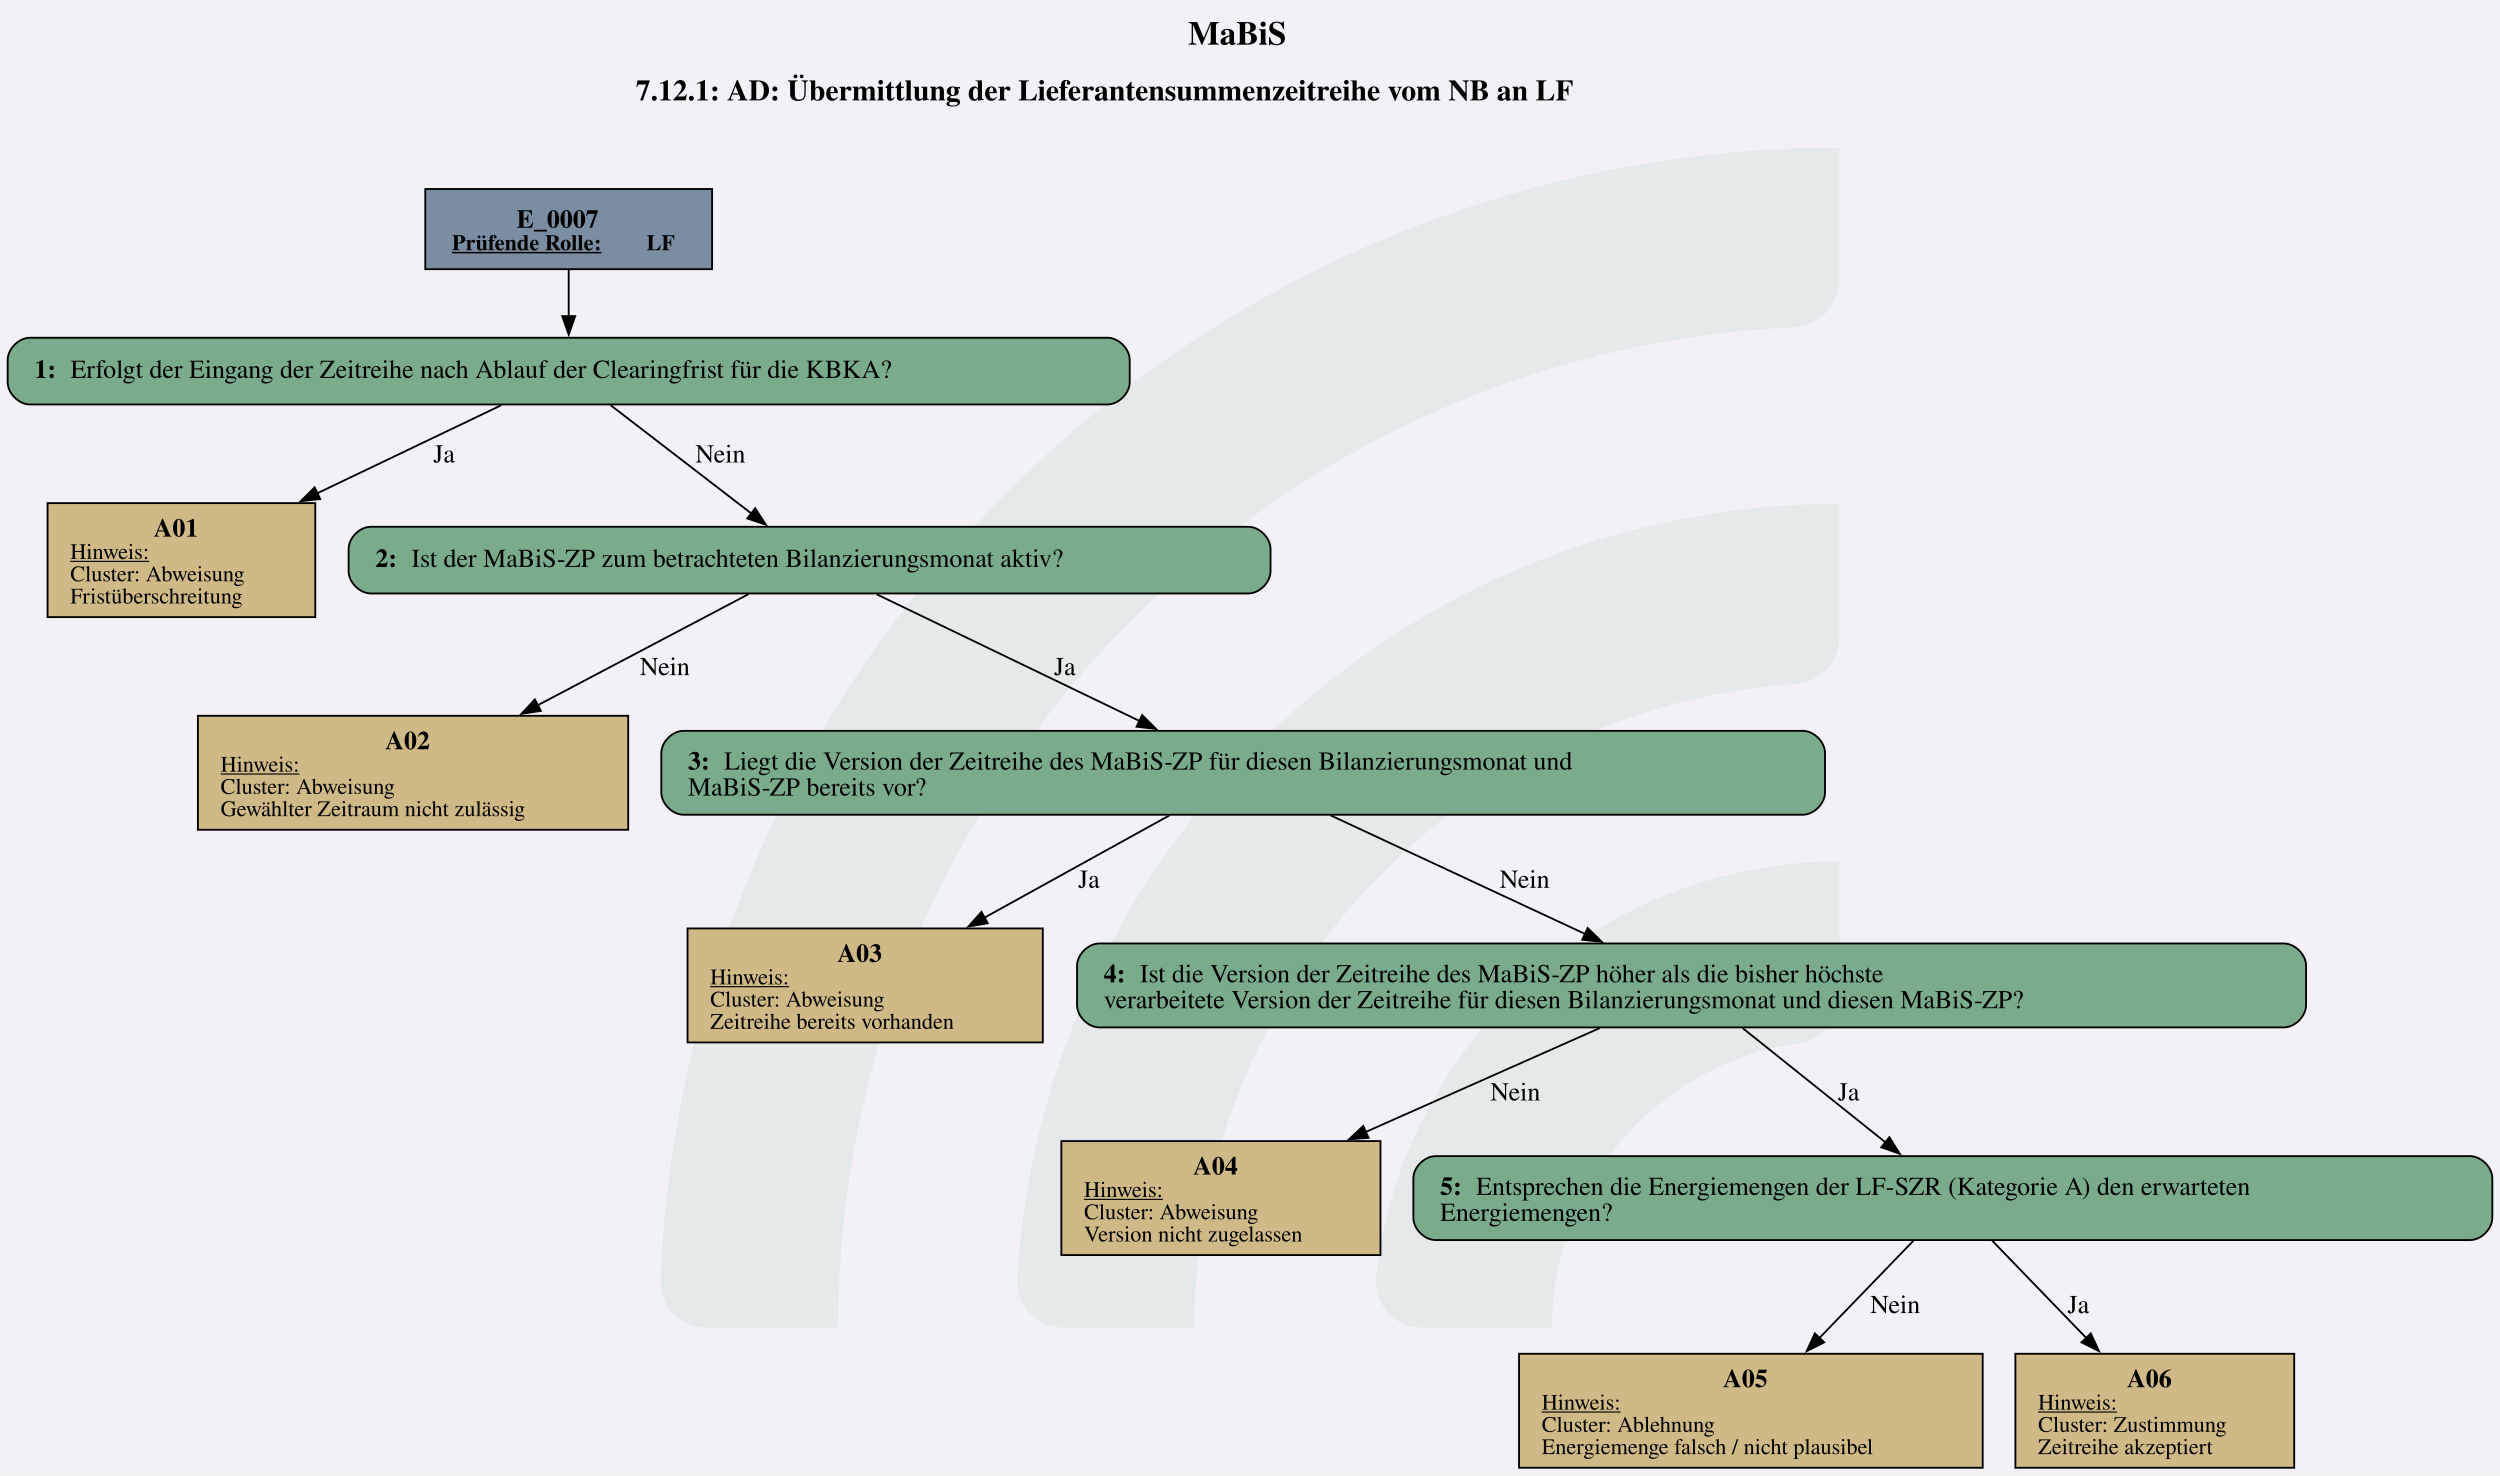
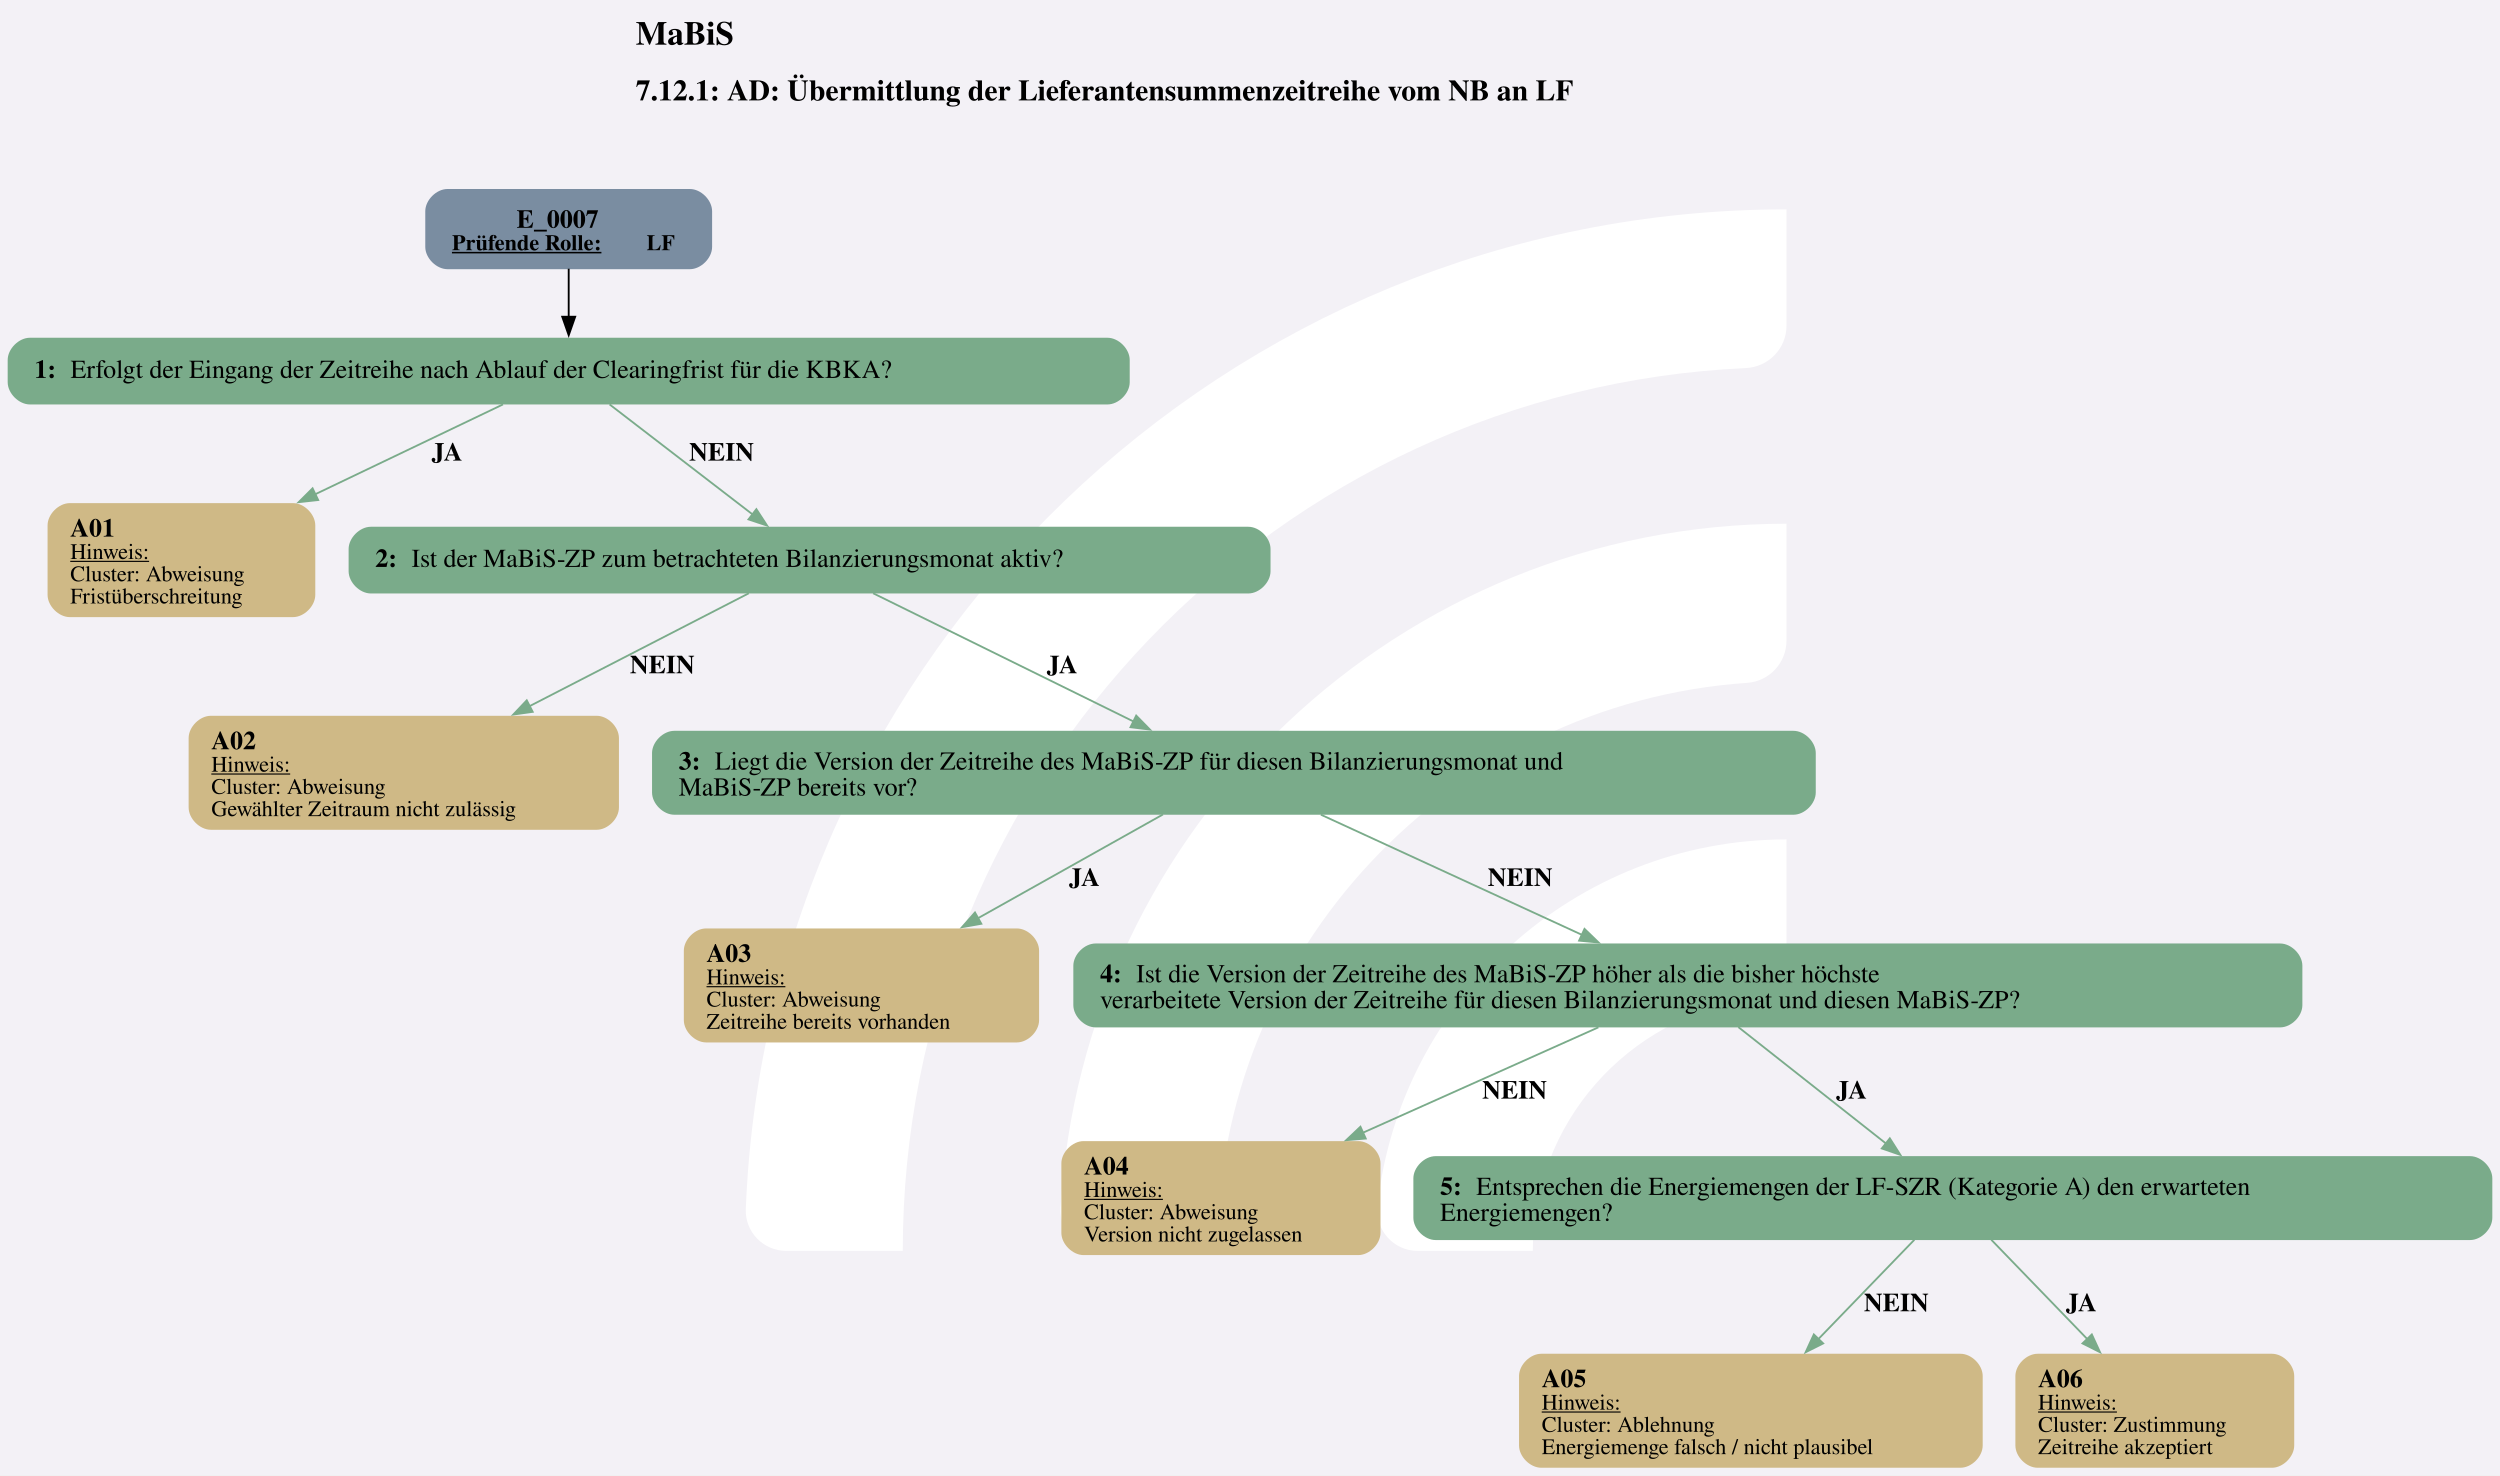
<svg xmlns="http://www.w3.org/2000/svg" version="1.1" width="1798.667px" viewBox="0 0 1798.667 1061.333" height="1061.333px">
  <g>
    <svg version="1.1" width="1798.667px" viewBox="0 0 1798.667 1061.333" height="1061.333px">
      <polygon fill="#f3f1f6" points="0,0 1798.667,0 1798.667,1061.333 0,1061.333" />
      <g>
-         <g transform="translate(475.1149, 106.1333) scale(1 1) translate(0, 0) scale(4.800003 4.800003) ">
-           <defs id="defs2">
-             <clipPath clipPathUnits="userSpaceOnUse" id="clipPath23">
-               <path d="M 0,568.156 H 579.236 V 0 H 0 Z" id="path21" />
-             </clipPath>
+         <g transform="translate(466.5209, 106.1333) scale(1 1) translate(0, 0) scale(1.494415 1.494415) ">
+           <defs>
+             <style>.cls-1{fill:#fff;}</style>
          </defs>
-           <g id="layer1" transform="translate(-16.54194,-55.30527)">
-             <g id="g19" clip-path="url(#clipPath23)" transform="matrix(0.3527778,0,0,-0.3527778,0.01017023,243.7368)" style="opacity:0.2">
-               <g id="g25" transform="translate(122.444,32.7195)">
-                 <path d="m 0,0 h -56.104 c -11,0 -19.898,9.123 -19.463,20.115 10.594,267.191 231.277,481.302 501.029,481.302 v -56.02 c 0,-10.98 -8.688,-19.892 -19.658,-20.393 C 180.29,414.697 0,228.005 0,0" style="fill:#6ead83;fill-opacity:0.5;fill-rule:nonzero;stroke:none" id="path27" />
-               </g>
-               <g id="g29" transform="translate(273.7828,32.7195)">
-                 <path d="m 0,0 h -55.926 c -11.228,0 -20.091,9.482 -19.435,20.69 10.744,183.439 163.389,329.388 349.485,329.388 v -56.263 c 0,-10.709 -8.273,-19.617 -18.957,-20.35 C 112.819,263.696 0,144.774 0,0" style="fill:#6ead83;fill-opacity:0.5;fill-rule:nonzero;stroke:none" id="path31" />
-               </g>
-               <g id="g33" transform="translate(425.7667,32.7195)">
-                 <path d="m 0,0 h -55.445 c -11.653,0 -20.604,10.17 -19.334,21.753 10.866,99.032 95.031,176.341 196.919,176.341 v -57.011 c 0,-10.046 -7.283,-18.755 -17.229,-20.165 C 45.688,112.522 0,61.497 0,0" style="fill:#6ead83;fill-opacity:0.5;fill-rule:nonzero;stroke:none" id="path35" />
-               </g>
-             </g>
-           </g>
+           <path class="cls-1" d="M122.44,531.2h-56.1c-11,0-19.9-9.12-19.46-20.11C57.47,243.89,278.15,29.78,547.91,29.78v56.02c0,10.98-8.69,19.89-19.66,20.39-225.51,10.31-405.8,197-405.8,425Z" />
+           <path class="cls-1" d="M273.78,531.2h-55.93c-11.23,0-20.09-9.48-19.43-20.69,10.74-183.44,163.39-329.39,349.48-329.39v56.26c0,10.71-8.27,19.62-18.96,20.35-142.35,9.77-255.17,128.69-255.17,273.46Z" />
+           <path class="cls-1" d="M425.77,531.2h-55.45c-11.65,0-20.6-10.17-19.33-21.75,10.87-99.03,95.03-176.34,196.92-176.34v57.01c0,10.05-7.28,18.75-17.23,20.16-59.22,8.4-104.91,59.42-104.91,120.92Z" />
        </g>
        <svg width="1349pt" height="796pt" viewBox="0.00 0.00 1348.93 796.13">
          <g id="graph0" class="graph" transform="scale(1 1) rotate(0) translate(4 792.13)">
-             <text text-anchor="start" x="637.09" y="-768.03" font-family="Times,serif" font-weight="bold" font-size="18.00">MaBiS</text>
+             <text text-anchor="start" x="338.96" y="-768.03" font-family="Times,serif" font-weight="bold" font-size="18.00">MaBiS</text>
            <text text-anchor="start" x="338.96" y="-737.93" font-family="Times,serif" font-weight="bold" font-size="16.00">7.12.1: AD: Übermittlung der Lieferantensummenzeitreihe vom NB an LF</text>
            <g id="node1" class="node">
-               <polygon fill="#7a8da1" stroke="black" points="380.17,-690.13 225.37,-690.13 225.37,-646.85 380.17,-646.85 380.17,-690.13" />
+               <path fill="#7a8da1" stroke="black" stroke-width="0" d="M368.17,-690.13C368.17,-690.13 237.37,-690.13 237.37,-690.13 231.37,-690.13 225.37,-684.13 225.37,-678.13 225.37,-678.13 225.37,-658.85 225.37,-658.85 225.37,-652.85 231.37,-646.85 237.37,-646.85 237.37,-646.85 368.17,-646.85 368.17,-646.85 374.17,-646.85 380.17,-652.85 380.17,-658.85 380.17,-658.85 380.17,-678.13 380.17,-678.13 380.17,-684.13 374.17,-690.13 368.17,-690.13" />
              <text text-anchor="start" x="274.65" y="-669.19" font-family="Times,serif" font-weight="bold" font-size="14.00">E_0007</text>
              <text text-anchor="start" x="239.77" y="-657.09" font-family="Times,serif" font-weight="bold" text-decoration="underline" font-size="12.00">Prüfende Rolle:</text>
              <text text-anchor="start" x="344.77" y="-657.09" font-family="Times,serif" font-weight="bold" font-size="12.00"> LF</text>
            </g>
            <g id="node2" class="node">
-               <path fill="#7aab8a" stroke="black" d="M593.55,-609.85C593.55,-609.85 12,-609.85 12,-609.85 6,-609.85 0,-603.85 0,-597.85 0,-597.85 0,-585.85 0,-585.85 0,-579.85 6,-573.85 12,-573.85 12,-573.85 593.55,-573.85 593.55,-573.85 599.55,-573.85 605.55,-579.85 605.55,-585.85 605.55,-585.85 605.55,-597.85 605.55,-597.85 605.55,-603.85 599.55,-609.85 593.55,-609.85" />
+               <path fill="#7aab8a" stroke="black" stroke-width="0" d="M593.55,-609.85C593.55,-609.85 12,-609.85 12,-609.85 6,-609.85 0,-603.85 0,-597.85 0,-597.85 0,-585.85 0,-585.85 0,-579.85 6,-573.85 12,-573.85 12,-573.85 593.55,-573.85 593.55,-573.85 599.55,-573.85 605.55,-579.85 605.55,-585.85 605.55,-585.85 605.55,-597.85 605.55,-597.85 605.55,-603.85 599.55,-609.85 593.55,-609.85" />
              <text text-anchor="start" x="14.4" y="-588.18" font-family="Times,serif" font-weight="bold" font-size="14.00">1: </text>
              <text text-anchor="start" x="33.9" y="-588.18" font-family="Times,serif" font-size="14.00">Erfolgt der Eingang der Zeitreihe nach Ablauf der Clearingfrist für die KBKA?</text>
            </g>
            <g id="edge1" class="edge">
-               <path fill="none" stroke="black" d="M302.77,-646.7C302.77,-638.84 302.77,-629.76 302.77,-621.32" />
-               <polygon fill="black" stroke="black" points="306.28,-621.52 302.78,-611.52 299.28,-621.52 306.28,-621.52" />
+               <path fill="none" stroke="black" d="M302.77,-647.09C302.77,-639.02 302.77,-629.61 302.77,-620.92" />
+               <polygon fill="black" stroke="black" points="306.28,-621.21 302.78,-611.21 299.28,-621.21 306.28,-621.21" />
            </g>
            <g id="node3" class="node">
-               <polygon fill="#cfb986" stroke="black" points="166.01,-520.6 21.53,-520.6 21.53,-459.08 166.01,-459.08 166.01,-520.6" />
-               <text text-anchor="start" x="78.77" y="-502.54" font-family="Times,serif" font-weight="bold" font-size="14.00">A01</text>
+               <path fill="#cfb986" stroke="black" stroke-width="0" d="M154.01,-520.6C154.01,-520.6 33.53,-520.6 33.53,-520.6 27.53,-520.6 21.53,-514.6 21.53,-508.6 21.53,-508.6 21.53,-471.08 21.53,-471.08 21.53,-465.08 27.53,-459.08 33.53,-459.08 33.53,-459.08 154.01,-459.08 154.01,-459.08 160.01,-459.08 166.01,-465.08 166.01,-471.08 166.01,-471.08 166.01,-508.6 166.01,-508.6 166.01,-514.6 160.01,-520.6 154.01,-520.6" />
+               <text text-anchor="start" x="33.77" y="-502.54" font-family="Times,serif" font-weight="bold" font-size="14.00">A01</text>
              <text text-anchor="start" x="33.77" y="-490.44" font-family="Times,serif" text-decoration="underline" font-size="12.00">Hinweis:</text>
              <text text-anchor="start" x="33.77" y="-478.44" font-family="Times,serif" font-size="12.00">Cluster: Abweisung</text>
              <text text-anchor="start" x="33.77" y="-466.44" font-family="Times,serif" font-size="12.00">Fristüberschreitung</text>
            </g>
            <g id="edge2" class="edge">
-               <path fill="none" stroke="black" d="M266.37,-573.43C239.02,-560.34 200.66,-541.99 167.05,-525.9" />
-               <polygon fill="black" stroke="black" points="168.68,-522.8 158.15,-521.64 165.66,-529.12 168.68,-522.8" />
-               <text text-anchor="middle" x="235.52" y="-542.55" font-family="Times,serif" font-size="14.00">Ja</text>
+               <path fill="none" stroke="#7aab8a" d="M267.32,-573.88C239.55,-560.6 200,-541.67 165.67,-525.24" />
+               <polygon fill="#7aab8a" stroke="#7aab8a" points="167.57,-522.27 157.04,-521.11 164.55,-528.59 167.57,-522.27" />
+               <text text-anchor="start" x="228.77" y="-543.55" font-family="Times,serif" font-weight="bold" font-size="14.00">JA</text>
            </g>
            <g id="node4" class="node">
-               <path fill="#7aab8a" stroke="black" d="M669.55,-507.84C669.55,-507.84 196,-507.84 196,-507.84 190,-507.84 184,-501.84 184,-495.84 184,-495.84 184,-483.84 184,-483.84 184,-477.84 190,-471.84 196,-471.84 196,-471.84 669.55,-471.84 669.55,-471.84 675.55,-471.84 681.55,-477.84 681.55,-483.84 681.55,-483.84 681.55,-495.84 681.55,-495.84 681.55,-501.84 675.55,-507.84 669.55,-507.84" />
+               <path fill="#7aab8a" stroke="black" stroke-width="0" d="M669.55,-507.84C669.55,-507.84 196,-507.84 196,-507.84 190,-507.84 184,-501.84 184,-495.84 184,-495.84 184,-483.84 184,-483.84 184,-477.84 190,-471.84 196,-471.84 196,-471.84 669.55,-471.84 669.55,-471.84 675.55,-471.84 681.55,-477.84 681.55,-483.84 681.55,-483.84 681.55,-495.84 681.55,-495.84 681.55,-501.84 675.55,-507.84 669.55,-507.84" />
              <text text-anchor="start" x="198.4" y="-486.16" font-family="Times,serif" font-weight="bold" font-size="14.00">2: </text>
              <text text-anchor="start" x="217.9" y="-486.16" font-family="Times,serif" font-size="14.00">Ist der MaBiS-ZP zum betrachteten Bilanzierungsmonat aktiv?</text>
            </g>
            <g id="edge3" class="edge">
-               <path fill="none" stroke="black" d="M325.42,-573.43C346.48,-557.22 378.06,-532.93 401.52,-514.88" />
-               <polygon fill="black" stroke="black" points="403.4,-517.86 409.19,-508.98 399.13,-512.31 403.4,-517.86" />
-               <text text-anchor="middle" x="384.65" y="-542.55" font-family="Times,serif" font-size="14.00">Nein</text>
+               <path fill="none" stroke="#7aab8a" d="M324.83,-573.88C346.06,-557.55 378.36,-532.7 402.09,-514.44" />
+               <polygon fill="#7aab8a" stroke="#7aab8a" points="404.06,-517.35 409.85,-508.48 399.79,-511.8 404.06,-517.35" />
+               <text text-anchor="start" x="367.77" y="-543.55" font-family="Times,serif" font-weight="bold" font-size="14.00">NEIN</text>
            </g>
            <g id="node5" class="node">
-               <polygon fill="#cfb986" stroke="black" points="334.89,-405.83 102.66,-405.83 102.66,-344.31 334.89,-344.31 334.89,-405.83" />
-               <text text-anchor="start" x="203.77" y="-387.77" font-family="Times,serif" font-weight="bold" font-size="14.00">A02</text>
-               <text text-anchor="start" x="114.9" y="-375.67" font-family="Times,serif" text-decoration="underline" font-size="12.00">Hinweis:</text>
-               <text text-anchor="start" x="114.9" y="-363.67" font-family="Times,serif" font-size="12.00">Cluster: Abweisung</text>
-               <text text-anchor="start" x="114.9" y="-351.67" font-family="Times,serif" font-size="12.00">Gewählter Zeitraum nicht zulässig</text>
+               <path fill="#cfb986" stroke="black" stroke-width="0" d="M317.89,-405.83C317.89,-405.83 109.66,-405.83 109.66,-405.83 103.66,-405.83 97.66,-399.83 97.66,-393.83 97.66,-393.83 97.66,-356.31 97.66,-356.31 97.66,-350.31 103.66,-344.31 109.66,-344.31 109.66,-344.31 317.89,-344.31 317.89,-344.31 323.89,-344.31 329.89,-350.31 329.89,-356.31 329.89,-356.31 329.89,-393.83 329.89,-393.83 329.89,-399.83 323.89,-405.83 317.89,-405.83" />
+               <text text-anchor="start" x="109.9" y="-387.77" font-family="Times,serif" font-weight="bold" font-size="14.00">A02</text>
+               <text text-anchor="start" x="109.9" y="-375.67" font-family="Times,serif" text-decoration="underline" font-size="12.00">Hinweis:</text>
+               <text text-anchor="start" x="109.9" y="-363.67" font-family="Times,serif" font-size="12.00">Cluster: Abweisung</text>
+               <text text-anchor="start" x="109.9" y="-351.67" font-family="Times,serif" font-size="12.00">Gewählter Zeitraum nicht zulässig</text>
            </g>
            <g id="edge4" class="edge">
-               <path fill="none" stroke="black" d="M399.81,-471.47C369.56,-455.53 323.84,-431.44 285.92,-411.45" />
-               <polygon fill="black" stroke="black" points="287.77,-408.47 277.29,-406.91 284.51,-414.67 287.77,-408.47" />
-               <text text-anchor="middle" x="354.65" y="-427.78" font-family="Times,serif" font-size="14.00">Nein</text>
+               <path fill="none" stroke="#7aab8a" d="M399.99,-471.96C368.81,-455.9 320.97,-431.27 281.58,-410.99" />
+               <polygon fill="#7aab8a" stroke="#7aab8a" points="283.35,-407.96 272.85,-406.49 280.14,-414.18 283.35,-407.96" />
+               <text text-anchor="start" x="335.77" y="-428.78" font-family="Times,serif" font-weight="bold" font-size="14.00">NEIN</text>
            </g>
            <g id="node6" class="node">
-               <path fill="#7aab8a" stroke="black" d="M968.8,-397.71C968.8,-397.71 364.75,-397.71 364.75,-397.71 358.75,-397.71 352.75,-391.71 352.75,-385.71 352.75,-385.71 352.75,-364.43 352.75,-364.43 352.75,-358.43 358.75,-352.43 364.75,-352.43 364.75,-352.43 968.8,-352.43 968.8,-352.43 974.8,-352.43 980.8,-358.43 980.8,-364.43 980.8,-364.43 980.8,-385.71 980.8,-385.71 980.8,-391.71 974.8,-397.71 968.8,-397.71" />
-               <text text-anchor="start" x="367.15" y="-376.77" font-family="Times,serif" font-weight="bold" font-size="14.00">3: </text>
-               <text text-anchor="start" x="386.65" y="-376.77" font-family="Times,serif" font-size="14.00">Liegt die Version der Zeitreihe des MaBiS-ZP für diesen Bilanzierungsmonat und</text>
-               <text text-anchor="start" x="367.15" y="-362.77" font-family="Times,serif" font-size="14.00">MaBiS-ZP bereits vor?</text>
+               <path fill="#7aab8a" stroke="black" stroke-width="0" d="M963.8,-397.71C963.8,-397.71 359.75,-397.71 359.75,-397.71 353.75,-397.71 347.75,-391.71 347.75,-385.71 347.75,-385.71 347.75,-364.43 347.75,-364.43 347.75,-358.43 353.75,-352.43 359.75,-352.43 359.75,-352.43 963.8,-352.43 963.8,-352.43 969.8,-352.43 975.8,-358.43 975.8,-364.43 975.8,-364.43 975.8,-385.71 975.8,-385.71 975.8,-391.71 969.8,-397.71 963.8,-397.71" />
+               <text text-anchor="start" x="362.15" y="-376.77" font-family="Times,serif" font-weight="bold" font-size="14.00">3: </text>
+               <text text-anchor="start" x="381.65" y="-376.77" font-family="Times,serif" font-size="14.00">Liegt die Version der Zeitreihe des MaBiS-ZP für diesen Bilanzierungsmonat und</text>
+               <text text-anchor="start" x="362.15" y="-362.77" font-family="Times,serif" font-size="14.00">MaBiS-ZP bereits vor?</text>
            </g>
            <g id="edge5" class="edge">
-               <path fill="none" stroke="black" d="M469.08,-471.34C506.99,-453.07 566.94,-424.18 610.89,-403" />
-               <polygon fill="black" stroke="black" points="612.28,-406.22 619.77,-398.72 609.24,-399.91 612.28,-406.22" />
-               <text text-anchor="middle" x="570.52" y="-427.78" font-family="Times,serif" font-size="14.00">Ja</text>
+               <path fill="none" stroke="#7aab8a" d="M467.06,-471.96C504.25,-453.64 564.14,-424.15 607.69,-402.7" />
+               <polygon fill="#7aab8a" stroke="#7aab8a" points="609.05,-405.94 616.47,-398.38 605.96,-399.66 609.05,-405.94" />
+               <text text-anchor="start" x="560.77" y="-428.78" font-family="Times,serif" font-weight="bold" font-size="14.00">JA</text>
            </g>
            <g id="node7" class="node">
-               <polygon fill="#cfb986" stroke="black" points="558.64,-291.06 366.91,-291.06 366.91,-229.54 558.64,-229.54 558.64,-291.06" />
-               <text text-anchor="start" x="447.77" y="-273" font-family="Times,serif" font-weight="bold" font-size="14.00">A03</text>
-               <text text-anchor="start" x="379.15" y="-260.9" font-family="Times,serif" text-decoration="underline" font-size="12.00">Hinweis:</text>
-               <text text-anchor="start" x="379.15" y="-248.9" font-family="Times,serif" font-size="12.00">Cluster: Abweisung</text>
-               <text text-anchor="start" x="379.15" y="-236.9" font-family="Times,serif" font-size="12.00">Zeitreihe bereits vorhanden</text>
+               <path fill="#cfb986" stroke="black" stroke-width="0" d="M544.64,-291.06C544.64,-291.06 376.91,-291.06 376.91,-291.06 370.91,-291.06 364.91,-285.06 364.91,-279.06 364.91,-279.06 364.91,-241.54 364.91,-241.54 364.91,-235.54 370.91,-229.54 376.91,-229.54 376.91,-229.54 544.64,-229.54 544.64,-229.54 550.64,-229.54 556.64,-235.54 556.64,-241.54 556.64,-241.54 556.64,-279.06 556.64,-279.06 556.64,-285.06 550.64,-291.06 544.64,-291.06" />
+               <text text-anchor="start" x="377.15" y="-273" font-family="Times,serif" font-weight="bold" font-size="14.00">A03</text>
+               <text text-anchor="start" x="377.15" y="-260.9" font-family="Times,serif" text-decoration="underline" font-size="12.00">Hinweis:</text>
+               <text text-anchor="start" x="377.15" y="-248.9" font-family="Times,serif" font-size="12.00">Cluster: Abweisung</text>
+               <text text-anchor="start" x="377.15" y="-236.9" font-family="Times,serif" font-size="12.00">Zeitreihe bereits vorhanden</text>
            </g>
            <g id="edge6" class="edge">
-               <path fill="none" stroke="black" d="M626.96,-352.06C598.59,-336.38 559.83,-314.95 527.1,-296.86" />
-               <polygon fill="black" stroke="black" points="528.93,-293.87 518.48,-292.09 525.54,-300 528.93,-293.87" />
-               <text text-anchor="middle" x="583.52" y="-313.01" font-family="Times,serif" font-size="14.00">Ja</text>
+               <path fill="none" stroke="#7aab8a" d="M623.5,-352.59C595.32,-336.78 556.37,-314.94 523.65,-296.58" />
+               <polygon fill="#7aab8a" stroke="#7aab8a" points="525.47,-293.58 515.04,-291.74 522.04,-299.69 525.47,-293.58" />
+               <text text-anchor="start" x="572.77" y="-314.01" font-family="Times,serif" font-weight="bold" font-size="14.00">JA</text>
            </g>
            <g id="node8" class="node">
-               <path fill="#7aab8a" stroke="black" d="M1228.42,-282.94C1228.42,-282.94 589.12,-282.94 589.12,-282.94 583.12,-282.94 577.12,-276.94 577.12,-270.94 577.12,-270.94 577.12,-249.66 577.12,-249.66 577.12,-243.66 583.12,-237.66 589.12,-237.66 589.12,-237.66 1228.42,-237.66 1228.42,-237.66 1234.42,-237.66 1240.42,-243.66 1240.42,-249.66 1240.42,-249.66 1240.42,-270.94 1240.42,-270.94 1240.42,-276.94 1234.42,-282.94 1228.42,-282.94" />
-               <text text-anchor="start" x="591.52" y="-262" font-family="Times,serif" font-weight="bold" font-size="14.00">4: </text>
-               <text text-anchor="start" x="611.02" y="-262" font-family="Times,serif" font-size="14.00">Ist die Version der Zeitreihe des MaBiS-ZP höher als die bisher höchste</text>
-               <text text-anchor="start" x="591.52" y="-248" font-family="Times,serif" font-size="14.00">verarbeitete Version der Zeitreihe für diesen Bilanzierungsmonat und diesen MaBiS-ZP?</text>
+               <path fill="#7aab8a" stroke="black" stroke-width="0" d="M1226.42,-282.94C1226.42,-282.94 587.12,-282.94 587.12,-282.94 581.12,-282.94 575.12,-276.94 575.12,-270.94 575.12,-270.94 575.12,-249.66 575.12,-249.66 575.12,-243.66 581.12,-237.66 587.12,-237.66 587.12,-237.66 1226.42,-237.66 1226.42,-237.66 1232.42,-237.66 1238.42,-243.66 1238.42,-249.66 1238.42,-249.66 1238.42,-270.94 1238.42,-270.94 1238.42,-276.94 1232.42,-282.94 1226.42,-282.94" />
+               <text text-anchor="start" x="589.52" y="-262" font-family="Times,serif" font-weight="bold" font-size="14.00">4: </text>
+               <text text-anchor="start" x="609.02" y="-262" font-family="Times,serif" font-size="14.00">Ist die Version der Zeitreihe des MaBiS-ZP höher als die bisher höchste</text>
+               <text text-anchor="start" x="589.52" y="-248" font-family="Times,serif" font-size="14.00">verarbeitete Version der Zeitreihe für diesen Bilanzierungsmonat und diesen MaBiS-ZP?</text>
            </g>
            <g id="edge7" class="edge">
-               <path fill="none" stroke="black" d="M714.01,-352.06C753.32,-333.74 809.43,-307.6 851.33,-288.07" />
-               <polygon fill="black" stroke="black" points="852.7,-291.29 860.29,-283.89 849.75,-284.95 852.7,-291.29" />
-               <text text-anchor="middle" x="818.65" y="-313.01" font-family="Times,serif" font-size="14.00">Nein</text>
+               <path fill="none" stroke="#7aab8a" d="M708.72,-352.46C748.9,-333.97 806.87,-307.29 849.71,-287.56" />
+               <polygon fill="#7aab8a" stroke="#7aab8a" points="850.99,-290.83 858.61,-283.47 848.06,-284.47 850.99,-290.83" />
+               <text text-anchor="start" x="798.77" y="-314.01" font-family="Times,serif" font-weight="bold" font-size="14.00">NEIN</text>
            </g>
            <g id="node9" class="node">
-               <polygon fill="#cfb986" stroke="black" points="740.89,-176.29 568.66,-176.29 568.66,-114.77 740.89,-114.77 740.89,-176.29" />
-               <text text-anchor="start" x="639.77" y="-158.23" font-family="Times,serif" font-weight="bold" font-size="14.00">A04</text>
+               <path fill="#cfb986" stroke="black" stroke-width="0" d="M728.89,-176.29C728.89,-176.29 580.66,-176.29 580.66,-176.29 574.66,-176.29 568.66,-170.29 568.66,-164.29 568.66,-164.29 568.66,-126.77 568.66,-126.77 568.66,-120.77 574.66,-114.77 580.66,-114.77 580.66,-114.77 728.89,-114.77 728.89,-114.77 734.89,-114.77 740.89,-120.77 740.89,-126.77 740.89,-126.77 740.89,-164.29 740.89,-164.29 740.89,-170.29 734.89,-176.29 728.89,-176.29" />
+               <text text-anchor="start" x="580.9" y="-158.23" font-family="Times,serif" font-weight="bold" font-size="14.00">A04</text>
              <text text-anchor="start" x="580.9" y="-146.13" font-family="Times,serif" text-decoration="underline" font-size="12.00">Hinweis:</text>
              <text text-anchor="start" x="580.9" y="-134.13" font-family="Times,serif" font-size="12.00">Cluster: Abweisung</text>
              <text text-anchor="start" x="580.9" y="-122.13" font-family="Times,serif" font-size="12.00">Version nicht zugelassen</text>
            </g>
            <g id="edge8" class="edge">
-               <path fill="none" stroke="black" d="M859.2,-237.29C823.26,-221.33 773.95,-199.44 732.77,-181.16" />
-               <polygon fill="black" stroke="black" points="734.43,-178.06 723.87,-177.21 731.59,-184.46 734.43,-178.06" />
-               <text text-anchor="middle" x="813.65" y="-198.24" font-family="Times,serif" font-size="14.00">Nein</text>
+               <path fill="none" stroke="#7aab8a" d="M858.49,-237.69C822.52,-221.59 772.69,-199.3 731.32,-180.78" />
+               <polygon fill="#7aab8a" stroke="#7aab8a" points="732.93,-177.67 722.38,-176.78 730.07,-184.06 732.93,-177.67" />
+               <text text-anchor="start" x="795.77" y="-199.24" font-family="Times,serif" font-weight="bold" font-size="14.00">NEIN</text>
            </g>
            <g id="node10" class="node">
-               <path fill="#7aab8a" stroke="black" d="M1328.93,-168.17C1328.93,-168.17 770.63,-168.17 770.63,-168.17 764.63,-168.17 758.63,-162.17 758.63,-156.17 758.63,-156.17 758.63,-134.89 758.63,-134.89 758.63,-128.89 764.63,-122.89 770.63,-122.89 770.63,-122.89 1328.93,-122.89 1328.93,-122.89 1334.93,-122.89 1340.93,-128.89 1340.93,-134.89 1340.93,-134.89 1340.93,-156.17 1340.93,-156.17 1340.93,-162.17 1334.93,-168.17 1328.93,-168.17" />
+               <path fill="#7aab8a" stroke="black" stroke-width="0" d="M1328.93,-168.17C1328.93,-168.17 770.63,-168.17 770.63,-168.17 764.63,-168.17 758.63,-162.17 758.63,-156.17 758.63,-156.17 758.63,-134.89 758.63,-134.89 758.63,-128.89 764.63,-122.89 770.63,-122.89 770.63,-122.89 1328.93,-122.89 1328.93,-122.89 1334.93,-122.89 1340.93,-128.89 1340.93,-134.89 1340.93,-134.89 1340.93,-156.17 1340.93,-156.17 1340.93,-162.17 1334.93,-168.17 1328.93,-168.17" />
              <text text-anchor="start" x="773.03" y="-147.23" font-family="Times,serif" font-weight="bold" font-size="14.00">5: </text>
              <text text-anchor="start" x="792.53" y="-147.23" font-family="Times,serif" font-size="14.00">Entsprechen die Energiemengen der LF-SZR (Kategorie A) den erwarteten</text>
              <text text-anchor="start" x="773.03" y="-133.23" font-family="Times,serif" font-size="14.00">Energiemengen?</text>
            </g>
            <g id="edge9" class="edge">
-               <path fill="none" stroke="black" d="M936.3,-237.29C958.33,-219.67 989.41,-194.81 1013.48,-175.56" />
-               <polygon fill="black" stroke="black" points="1015.52,-178.41 1021.14,-169.43 1011.15,-172.94 1015.52,-178.41" />
-               <text text-anchor="middle" x="993.52" y="-198.24" font-family="Times,serif" font-size="14.00">Ja</text>
+               <path fill="none" stroke="#7aab8a" d="M934.01,-237.82C956.67,-219.95 989.11,-194.37 1013.89,-174.83" />
+               <polygon fill="#7aab8a" stroke="#7aab8a" points="1015.77,-177.8 1021.45,-168.86 1011.43,-172.31 1015.77,-177.8" />
+               <text text-anchor="start" x="986.77" y="-199.24" font-family="Times,serif" font-weight="bold" font-size="14.00">JA</text>
            </g>
            <g id="node11" class="node">
-               <polygon fill="#cfb986" stroke="black" points="1065.89,-61.52 815.66,-61.52 815.66,0 1065.89,0 1065.89,-61.52" />
-               <text text-anchor="start" x="925.77" y="-43.46" font-family="Times,serif" font-weight="bold" font-size="14.00">A05</text>
+               <path fill="#cfb986" stroke="black" stroke-width="0" d="M1053.89,-61.52C1053.89,-61.52 827.66,-61.52 827.66,-61.52 821.66,-61.52 815.66,-55.52 815.66,-49.52 815.66,-49.52 815.66,-12 815.66,-12 815.66,-6 821.66,0 827.66,0 827.66,0 1053.89,0 1053.89,0 1059.89,0 1065.89,-6 1065.89,-12 1065.89,-12 1065.89,-49.52 1065.89,-49.52 1065.89,-55.52 1059.89,-61.52 1053.89,-61.52" />
+               <text text-anchor="start" x="827.9" y="-43.46" font-family="Times,serif" font-weight="bold" font-size="14.00">A05</text>
              <text text-anchor="start" x="827.9" y="-31.36" font-family="Times,serif" text-decoration="underline" font-size="12.00">Hinweis:</text>
              <text text-anchor="start" x="827.9" y="-19.36" font-family="Times,serif" font-size="12.00">Cluster: Ablehnung</text>
              <text text-anchor="start" x="827.9" y="-7.36" font-family="Times,serif" font-size="12.00">Energiemenge falsch / nicht plausibel</text>
            </g>
            <g id="edge10" class="edge">
-               <path fill="none" stroke="black" d="M1028.5,-122.52C1013.99,-107.51 994.41,-87.25 977.42,-69.68" />
-               <polygon fill="black" stroke="black" points="980.35,-67.67 970.88,-62.91 975.32,-72.53 980.35,-67.67" />
-               <text text-anchor="middle" x="1018.65" y="-83.47" font-family="Times,serif" font-size="14.00">Nein</text>
+               <path fill="none" stroke="#7aab8a" d="M1029.02,-123.05C1014.34,-107.87 994.28,-87.12 977,-69.23" />
+               <polygon fill="#7aab8a" stroke="#7aab8a" points="979.8,-67.1 970.33,-62.34 974.76,-71.96 979.8,-67.1" />
+               <text text-anchor="start" x="1001.77" y="-84.47" font-family="Times,serif" font-weight="bold" font-size="14.00">NEIN</text>
            </g>
            <g id="node12" class="node">
-               <polygon fill="#cfb986" stroke="black" points="1234.02,-61.52 1083.54,-61.52 1083.54,0 1234.02,0 1234.02,-61.52" />
-               <text text-anchor="start" x="1143.78" y="-43.46" font-family="Times,serif" font-weight="bold" font-size="14.00">A06</text>
+               <path fill="#cfb986" stroke="black" stroke-width="0" d="M1222.02,-61.52C1222.02,-61.52 1095.54,-61.52 1095.54,-61.52 1089.54,-61.52 1083.54,-55.52 1083.54,-49.52 1083.54,-49.52 1083.54,-12 1083.54,-12 1083.54,-6 1089.54,0 1095.54,0 1095.54,0 1222.02,0 1222.02,0 1228.02,0 1234.02,-6 1234.02,-12 1234.02,-12 1234.02,-49.52 1234.02,-49.52 1234.02,-55.52 1228.02,-61.52 1222.02,-61.52" />
+               <text text-anchor="start" x="1095.78" y="-43.46" font-family="Times,serif" font-weight="bold" font-size="14.00">A06</text>
              <text text-anchor="start" x="1095.78" y="-31.36" font-family="Times,serif" text-decoration="underline" font-size="12.00">Hinweis:</text>
              <text text-anchor="start" x="1095.78" y="-19.36" font-family="Times,serif" font-size="12.00">Cluster: Zustimmung</text>
              <text text-anchor="start" x="1095.78" y="-7.36" font-family="Times,serif" font-size="12.00">Zeitreihe akzeptiert</text>
            </g>
            <g id="edge11" class="edge">
-               <path fill="none" stroke="black" d="M1071.05,-122.52C1085.56,-107.51 1105.14,-87.25 1122.13,-69.68" />
-               <polygon fill="black" stroke="black" points="1124.23,-72.53 1128.67,-62.91 1119.2,-67.67 1124.23,-72.53" />
-               <text text-anchor="middle" x="1117.53" y="-83.47" font-family="Times,serif" font-size="14.00">Ja</text>
+               <path fill="none" stroke="#7aab8a" d="M1070.53,-123.05C1085.21,-107.87 1105.27,-87.12 1122.55,-69.23" />
+               <polygon fill="#7aab8a" stroke="#7aab8a" points="1124.79,-71.96 1129.22,-62.34 1119.75,-67.1 1124.79,-71.96" />
+               <text text-anchor="start" x="1110.78" y="-84.47" font-family="Times,serif" font-weight="bold" font-size="14.00">JA</text>
            </g>
          </g>
        </svg>
      </g>
    </svg>
  </g>
</svg>
